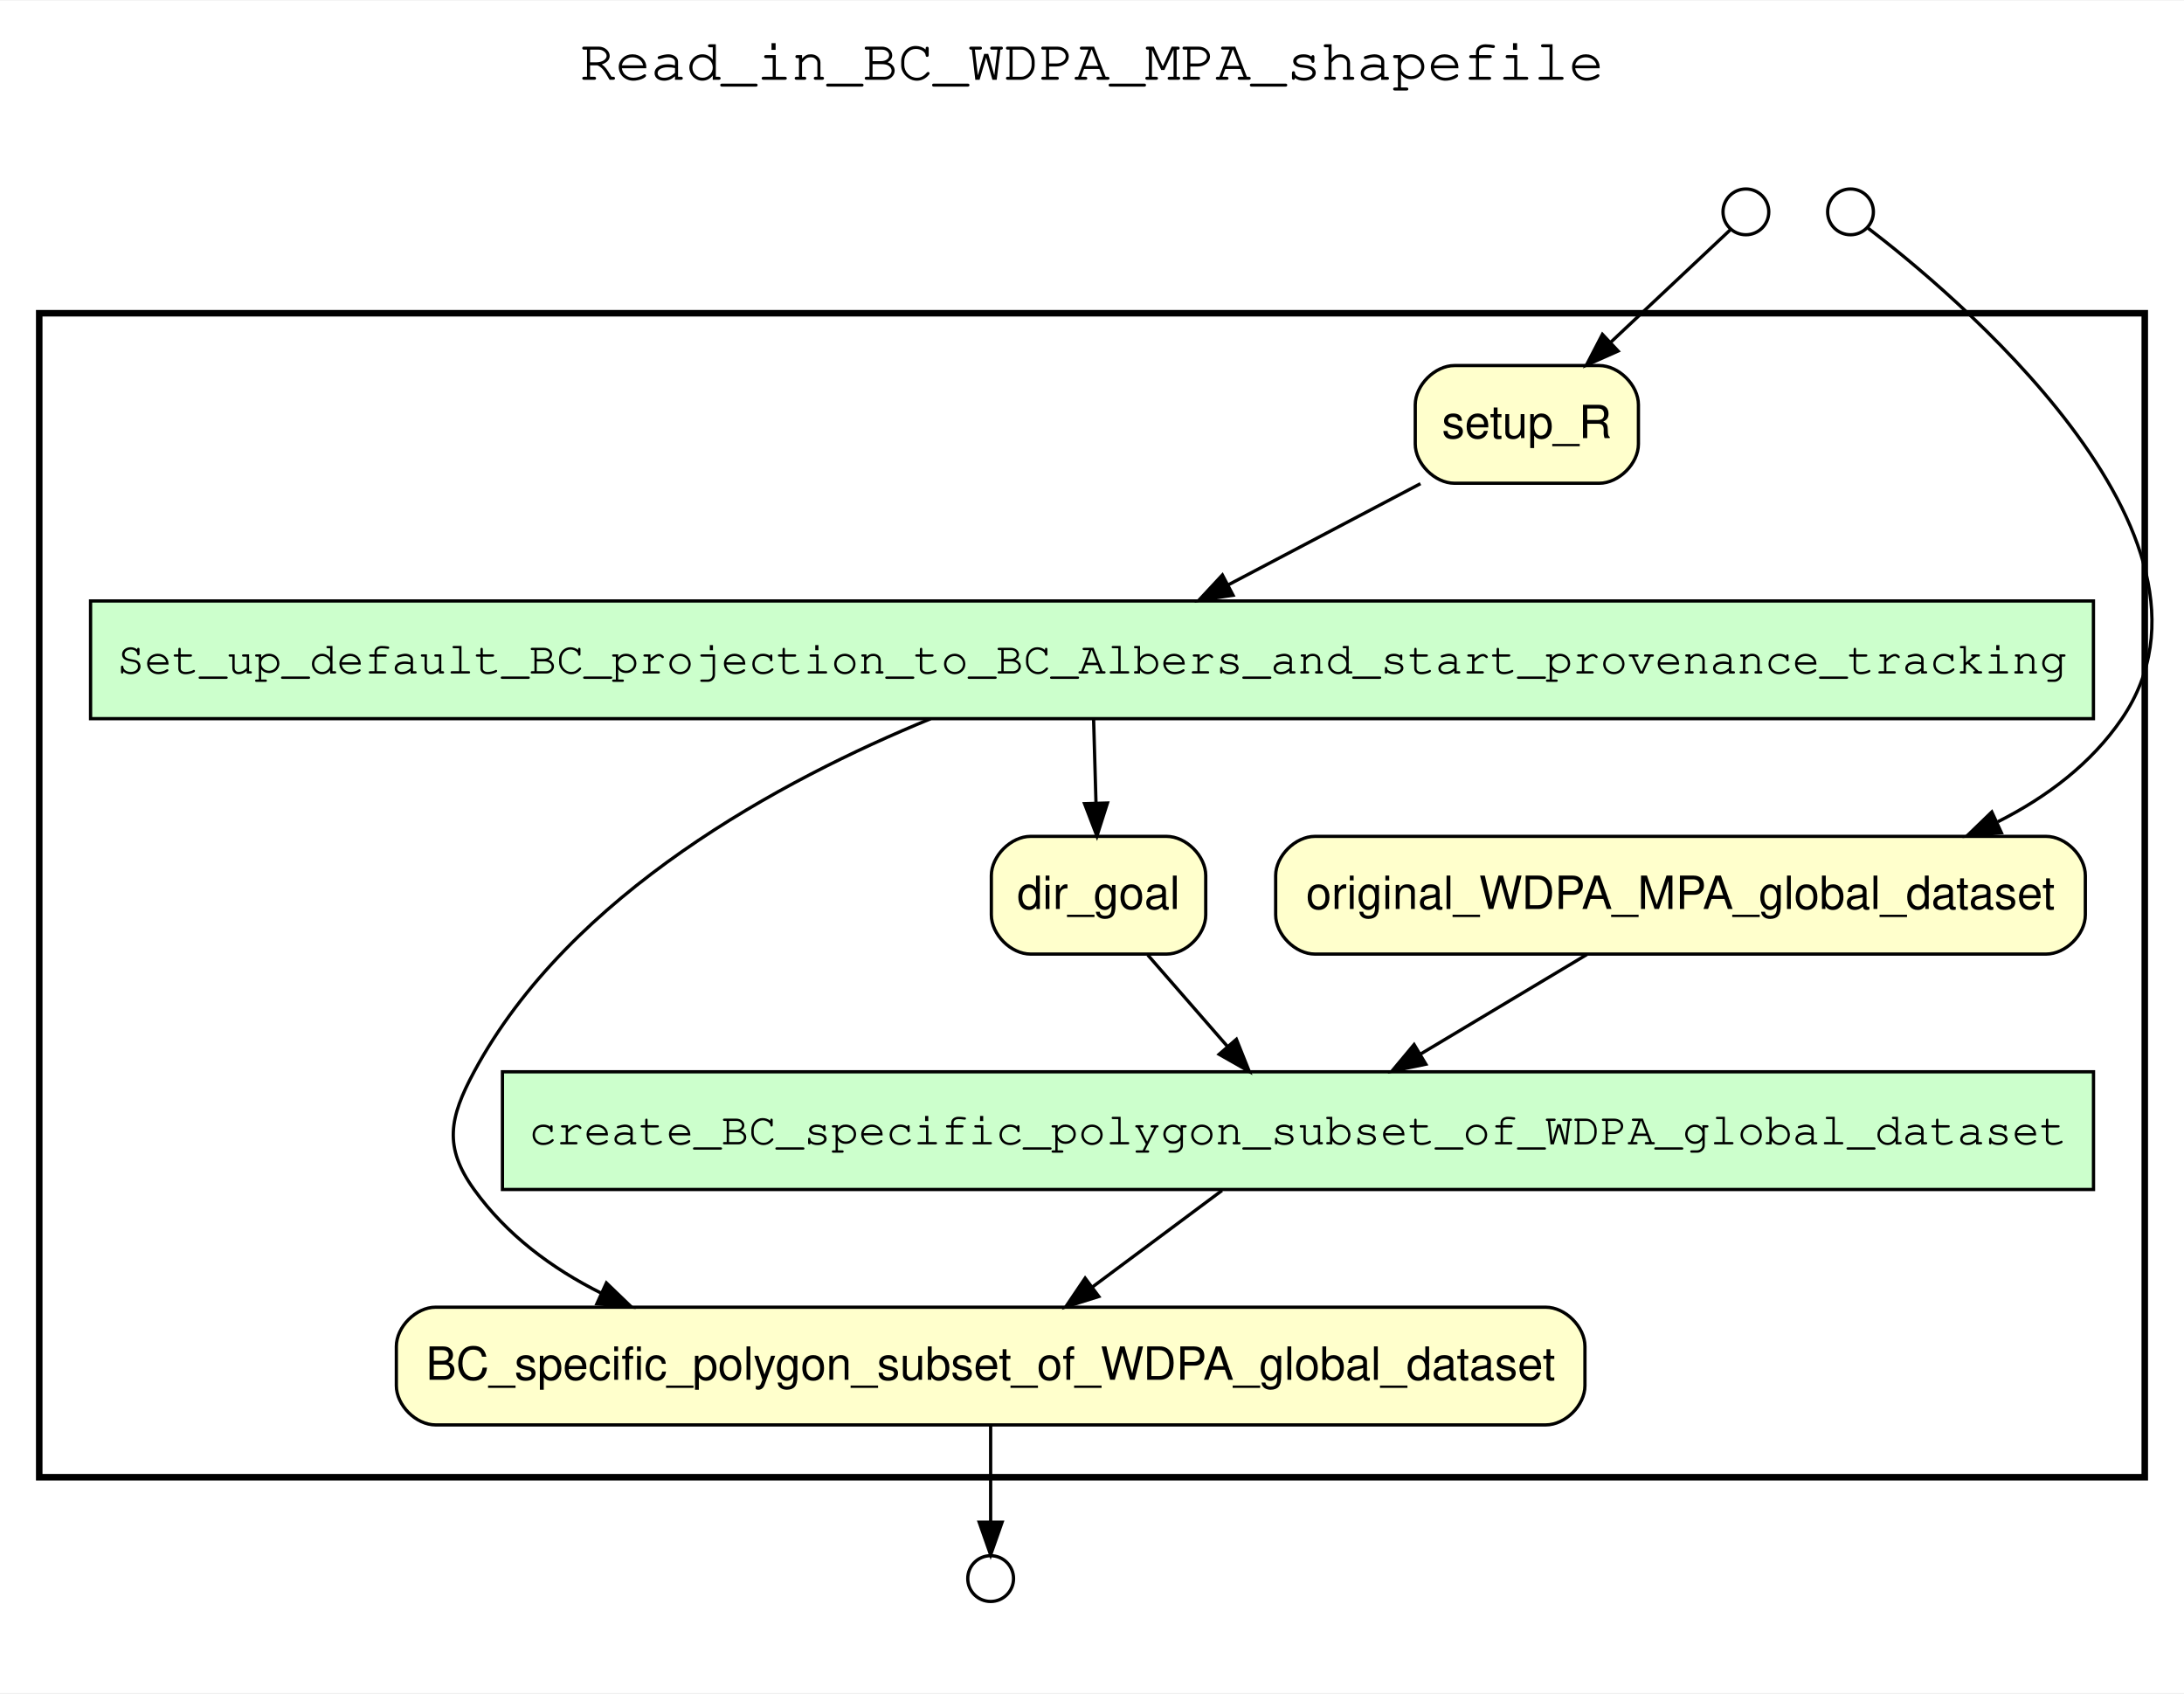
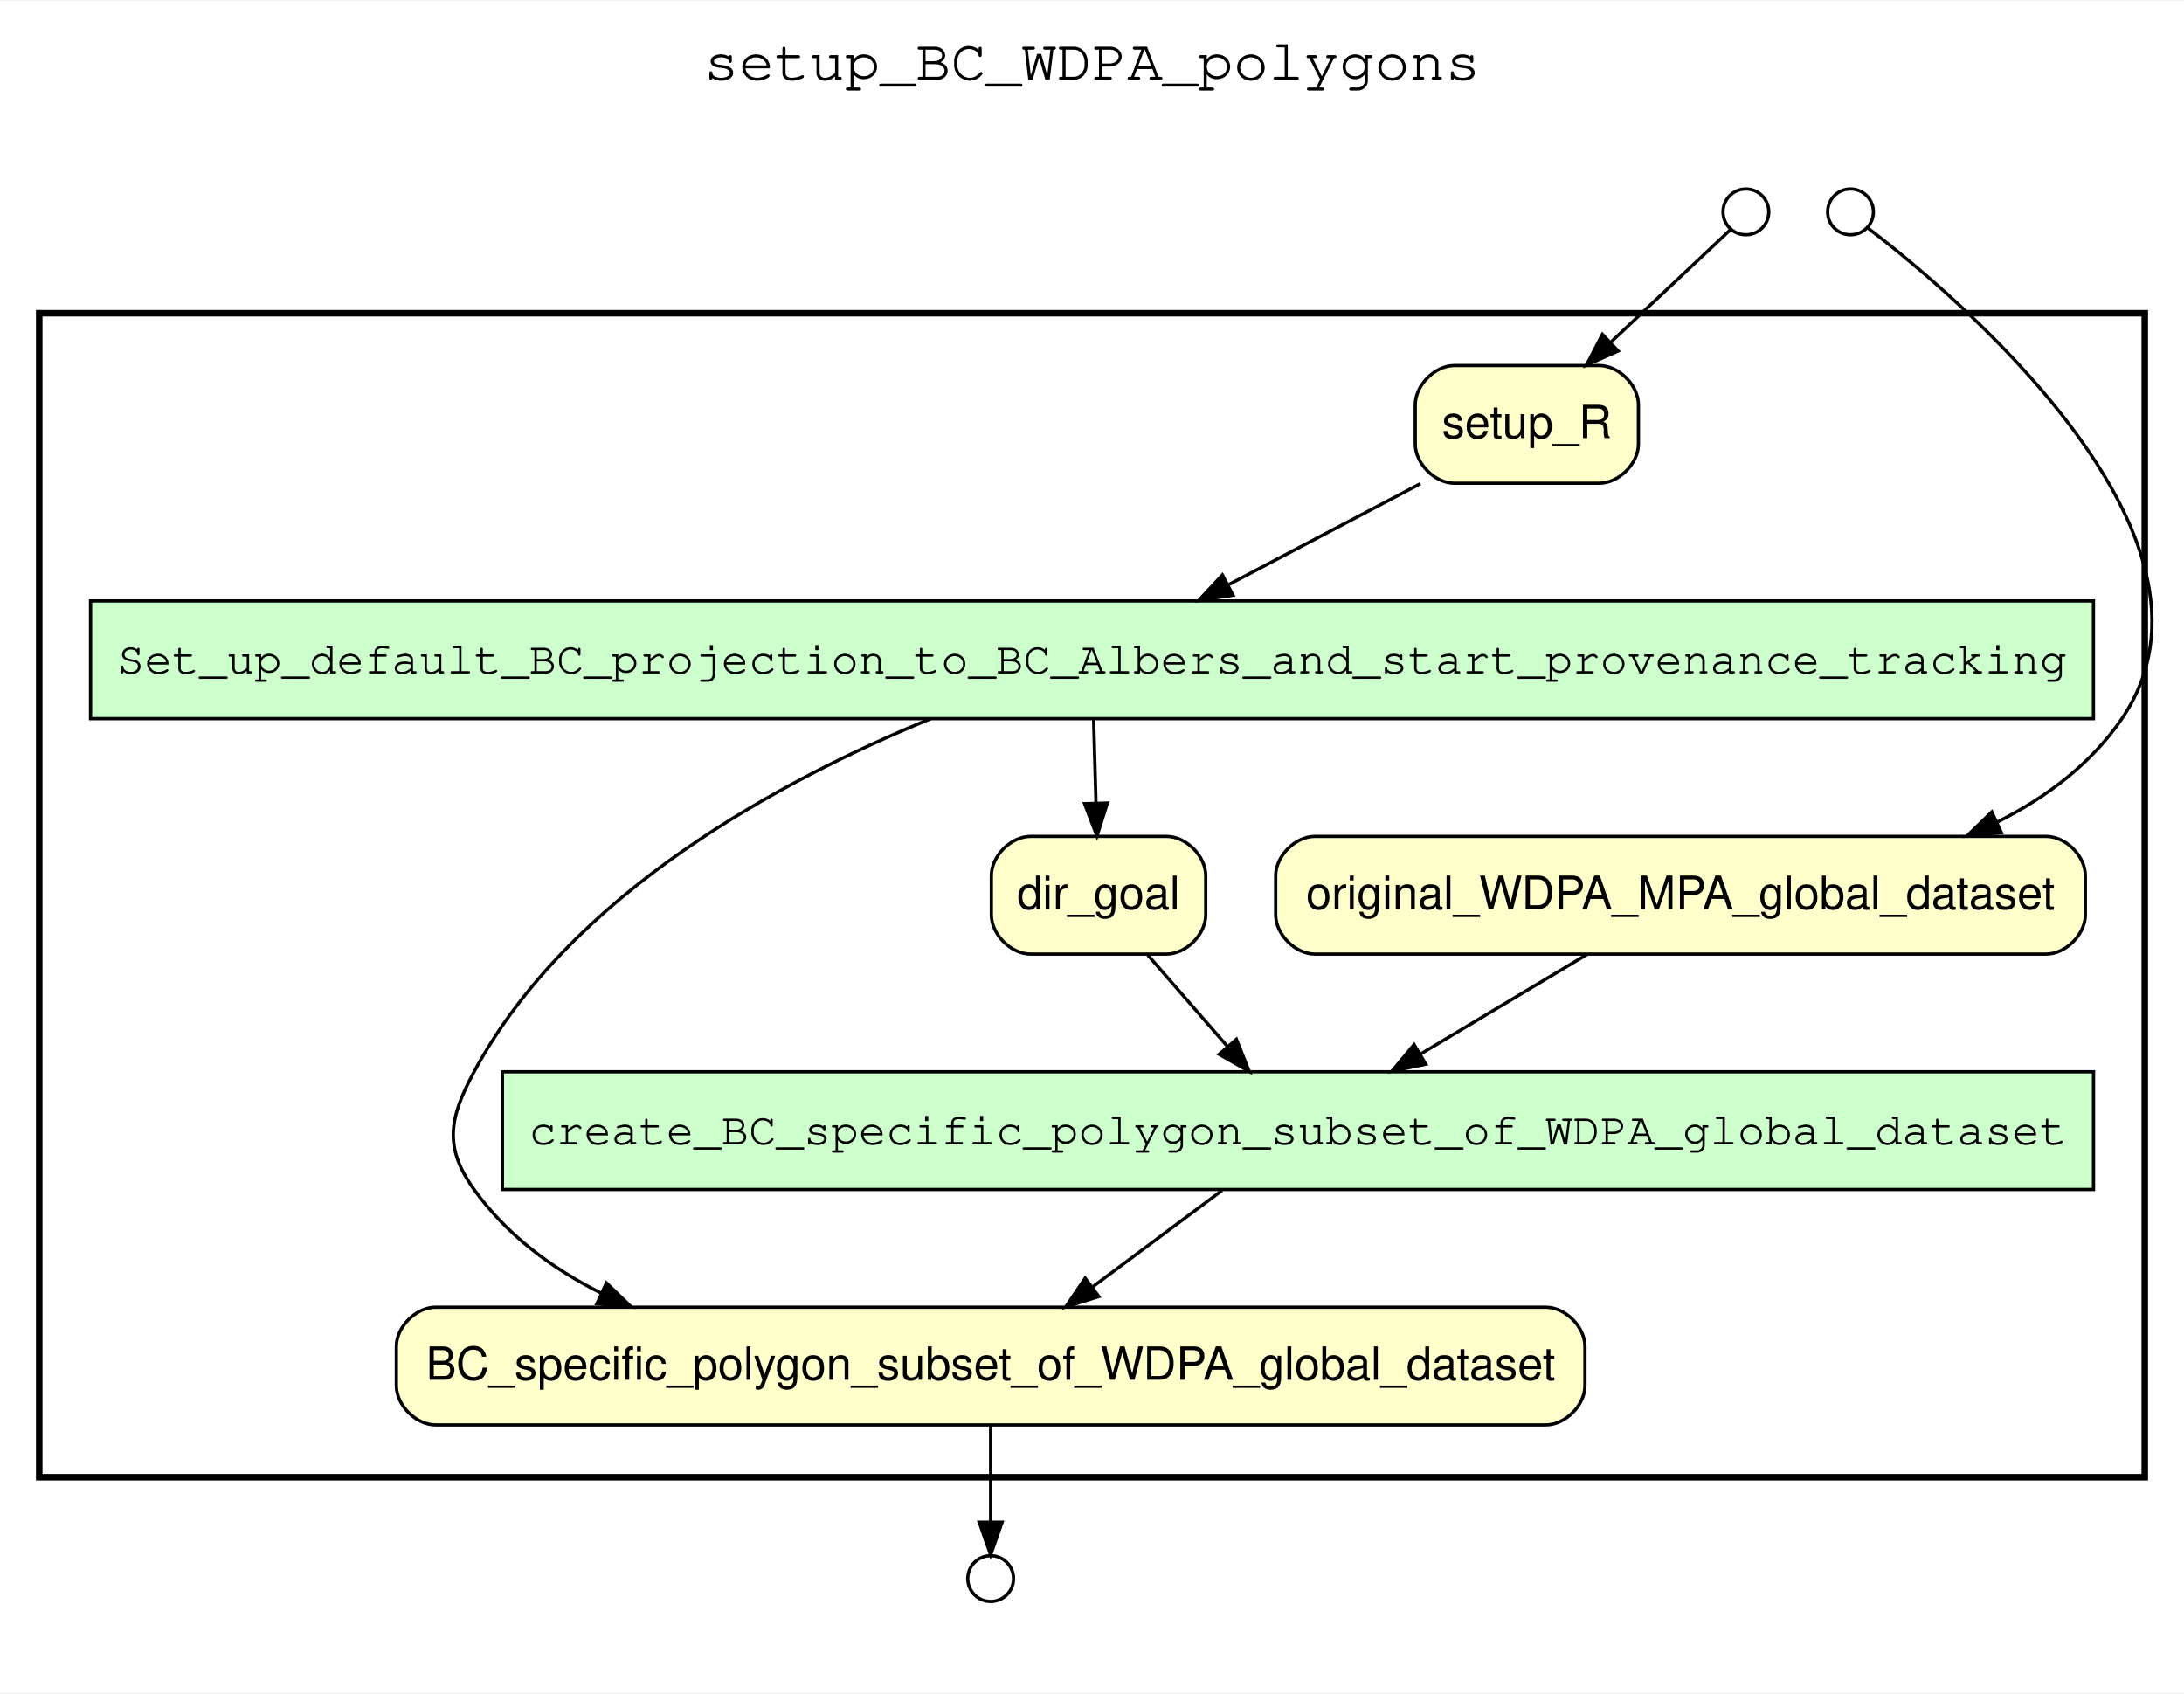
<svg xmlns="http://www.w3.org/2000/svg" width="668pt" height="518pt" viewBox="0.00 0.00 668.00 517.60">
  <g id="graph0" class="graph" transform="scale(1 1) rotate(0) translate(4 513.6)">
    <polygon fill="white" stroke="none" points="-4,4 -4,-513.6 664,-513.6 664,4 -4,4" />
-     <text text-anchor="middle" x="330" y="-489.4" font-family="Courier,monospace" font-size="18.00">Read_in_BC_WDPA_MPA_shapefile</text>
+     <text text-anchor="middle" x="330" y="-489.4" font-family="Courier,monospace" font-size="18.00">setup_BC_WDPA_polygons</text>
    <g id="clust1" class="cluster">
      <polygon fill="none" stroke="black" stroke-width="2" points="8,-62 8,-418 652,-418 652,-62 8,-62" />
    </g>
    <g id="clust2" class="cluster">
      <polygon fill="none" stroke="white" stroke-width="2" points="16,-70 16,-410 644,-410 644,-70 16,-70" />
    </g>
    <g id="clust3" class="cluster">
      <polygon fill="none" stroke="white" stroke-width="2" points="507,-426 507,-472 585,-472 585,-426 507,-426" />
    </g>
    <g id="clust4" class="cluster">
      <polygon fill="none" stroke="white" stroke-width="2" points="515,-434 515,-464 577,-464 577,-434 515,-434" />
    </g>
    <g id="clust5" class="cluster">
      <polygon fill="none" stroke="white" stroke-width="2" points="276,-8 276,-54 322,-54 322,-8 276,-8" />
    </g>
    <g id="clust6" class="cluster">
      <polygon fill="none" stroke="white" stroke-width="2" points="284,-16 284,-46 314,-46 314,-16 284,-16" />
    </g>
    <g id="node1" class="node">
      <polygon fill="#ccffcc" stroke="black" points="636.301,-330 23.699,-330 23.699,-294 636.301,-294 636.301,-330" />
      <text text-anchor="middle" x="330" y="-307.8" font-family="Courier,monospace" font-size="14.00">Set_up_default_BC_projection_to_BC_Albers_and_start_provenance_tracking</text>
    </g>
    <g id="node4" class="node">
      <path fill="#ffffcc" stroke="black" d="M468.771,-114C468.771,-114 129.229,-114 129.229,-114 123.229,-114 117.229,-108 117.229,-102 117.229,-102 117.229,-90 117.229,-90 117.229,-84 123.229,-78 129.229,-78 129.229,-78 468.771,-78 468.771,-78 474.771,-78 480.771,-84 480.771,-90 480.771,-90 480.771,-102 480.771,-102 480.771,-108 474.771,-114 468.771,-114" />
      <text text-anchor="middle" x="299" y="-91.8" font-family="Helvetica,sans-Serif" font-size="14.00">BC_specific_polygon_subset_of_WDPA_global_dataset</text>
    </g>
    <g id="edge4" class="edge">
      <path fill="none" stroke="black" d="M280.62,-293.962C235.114,-275.311 170.337,-240.575 141,-186 133.424,-171.907 131.657,-162.989 141,-150 150.957,-136.158 164.703,-125.88 179.966,-118.259" />
      <polygon fill="black" stroke="black" points="181.475,-121.418 189.11,-114.073 178.561,-115.053 181.475,-121.418" />
    </g>
    <g id="node5" class="node">
      <path fill="#ffffcc" stroke="black" d="M352.787,-258C352.787,-258 311.213,-258 311.213,-258 305.213,-258 299.213,-252 299.213,-246 299.213,-246 299.213,-234 299.213,-234 299.213,-228 305.213,-222 311.213,-222 311.213,-222 352.787,-222 352.787,-222 358.787,-222 364.787,-228 364.787,-234 364.787,-234 364.787,-246 364.787,-246 364.787,-252 358.787,-258 352.787,-258" />
      <text text-anchor="middle" x="332" y="-235.8" font-family="Helvetica,sans-Serif" font-size="14.00">dir_goal</text>
    </g>
    <g id="edge5" class="edge">
      <path fill="none" stroke="black" d="M330.494,-293.697C330.715,-285.983 330.98,-276.712 331.225,-268.112" />
      <polygon fill="black" stroke="black" points="334.724,-268.2 331.511,-258.104 327.727,-268 334.724,-268.2" />
    </g>
    <g id="node2" class="node">
      <polygon fill="#ccffcc" stroke="black" points="636.322,-186 149.678,-186 149.678,-150 636.322,-150 636.322,-186" />
      <text text-anchor="middle" x="393" y="-163.8" font-family="Courier,monospace" font-size="14.00">create_BC_specific_polygon_subset_of_WDPA_global_dataset</text>
    </g>
    <g id="edge6" class="edge">
      <path fill="none" stroke="black" d="M369.764,-149.697C357.812,-140.796 343.077,-129.823 330.153,-120.199" />
      <polygon fill="black" stroke="black" points="332.08,-117.27 321.969,-114.104 327.899,-122.884 332.08,-117.27" />
    </g>
    <g id="node3" class="node">
      <path fill="#ffffcc" stroke="black" d="M621.825,-258C621.825,-258 398.175,-258 398.175,-258 392.175,-258 386.175,-252 386.175,-246 386.175,-246 386.175,-234 386.175,-234 386.175,-228 392.175,-222 398.175,-222 398.175,-222 621.825,-222 621.825,-222 627.825,-222 633.825,-228 633.825,-234 633.825,-234 633.825,-246 633.825,-246 633.825,-252 627.825,-258 621.825,-258" />
      <text text-anchor="middle" x="510" y="-235.8" font-family="Helvetica,sans-Serif" font-size="14.00">original_WDPA_MPA_global_dataset</text>
    </g>
    <g id="edge1" class="edge">
      <path fill="none" stroke="black" d="M481.379,-221.876C466.081,-212.724 447.057,-201.342 430.582,-191.485" />
      <polygon fill="black" stroke="black" points="432.11,-188.32 421.731,-186.19 428.516,-194.327 432.11,-188.32" />
    </g>
    <g id="node9" class="node">
      <ellipse fill="none" stroke="black" cx="299" cy="-31" rx="7" ry="7" />
    </g>
    <g id="edge9" class="edge">
      <path fill="none" stroke="black" d="M299,-77.785C299,-68.666 299,-57.52 299,-48.508" />
      <polygon fill="black" stroke="black" points="302.5,-48.242 299,-38.242 295.5,-48.242 302.5,-48.242" />
    </g>
    <g id="edge2" class="edge">
      <path fill="none" stroke="black" d="M347.079,-221.697C354.392,-213.305 363.31,-203.07 371.335,-193.861" />
      <polygon fill="black" stroke="black" points="374.164,-195.943 378.095,-186.104 368.886,-191.344 374.164,-195.943" />
    </g>
    <g id="node6" class="node">
      <path fill="#ffffcc" stroke="black" d="M485.128,-402C485.128,-402 440.872,-402 440.872,-402 434.872,-402 428.872,-396 428.872,-390 428.872,-390 428.872,-378 428.872,-378 428.872,-372 434.872,-366 440.872,-366 440.872,-366 485.128,-366 485.128,-366 491.128,-366 497.128,-372 497.128,-378 497.128,-378 497.128,-390 497.128,-390 497.128,-396 491.128,-402 485.128,-402" />
      <text text-anchor="middle" x="463" y="-379.8" font-family="Helvetica,sans-Serif" font-size="14.00">setup_R</text>
    </g>
    <g id="edge3" class="edge">
      <path fill="none" stroke="black" d="M430.465,-365.876C412.753,-356.554 390.647,-344.919 371.684,-334.939" />
      <polygon fill="black" stroke="black" points="373.14,-331.75 362.661,-330.19 369.88,-337.944 373.14,-331.75" />
    </g>
    <g id="node7" class="node">
      <ellipse fill="none" stroke="black" cx="530" cy="-449" rx="7" ry="7" />
    </g>
    <g id="edge7" class="edge">
      <path fill="none" stroke="black" d="M525.182,-443.469C517.536,-436.28 502.099,-421.765 488.52,-408.996" />
      <polygon fill="black" stroke="black" points="490.911,-406.44 481.228,-402.14 486.115,-411.54 490.911,-406.44" />
    </g>
    <g id="node8" class="node">
      <ellipse fill="none" stroke="black" cx="562" cy="-449" rx="7" ry="7" />
    </g>
    <g id="edge8" class="edge">
      <path fill="none" stroke="black" d="M567.363,-444.018C591.034,-425.96 683.322,-350.214 645,-294 635.604,-280.217 622.03,-270.018 607.07,-262.472" />
      <polygon fill="black" stroke="black" points="608.147,-259.115 597.6,-258.107 605.217,-265.472 608.147,-259.115" />
    </g>
  </g>
</svg>
